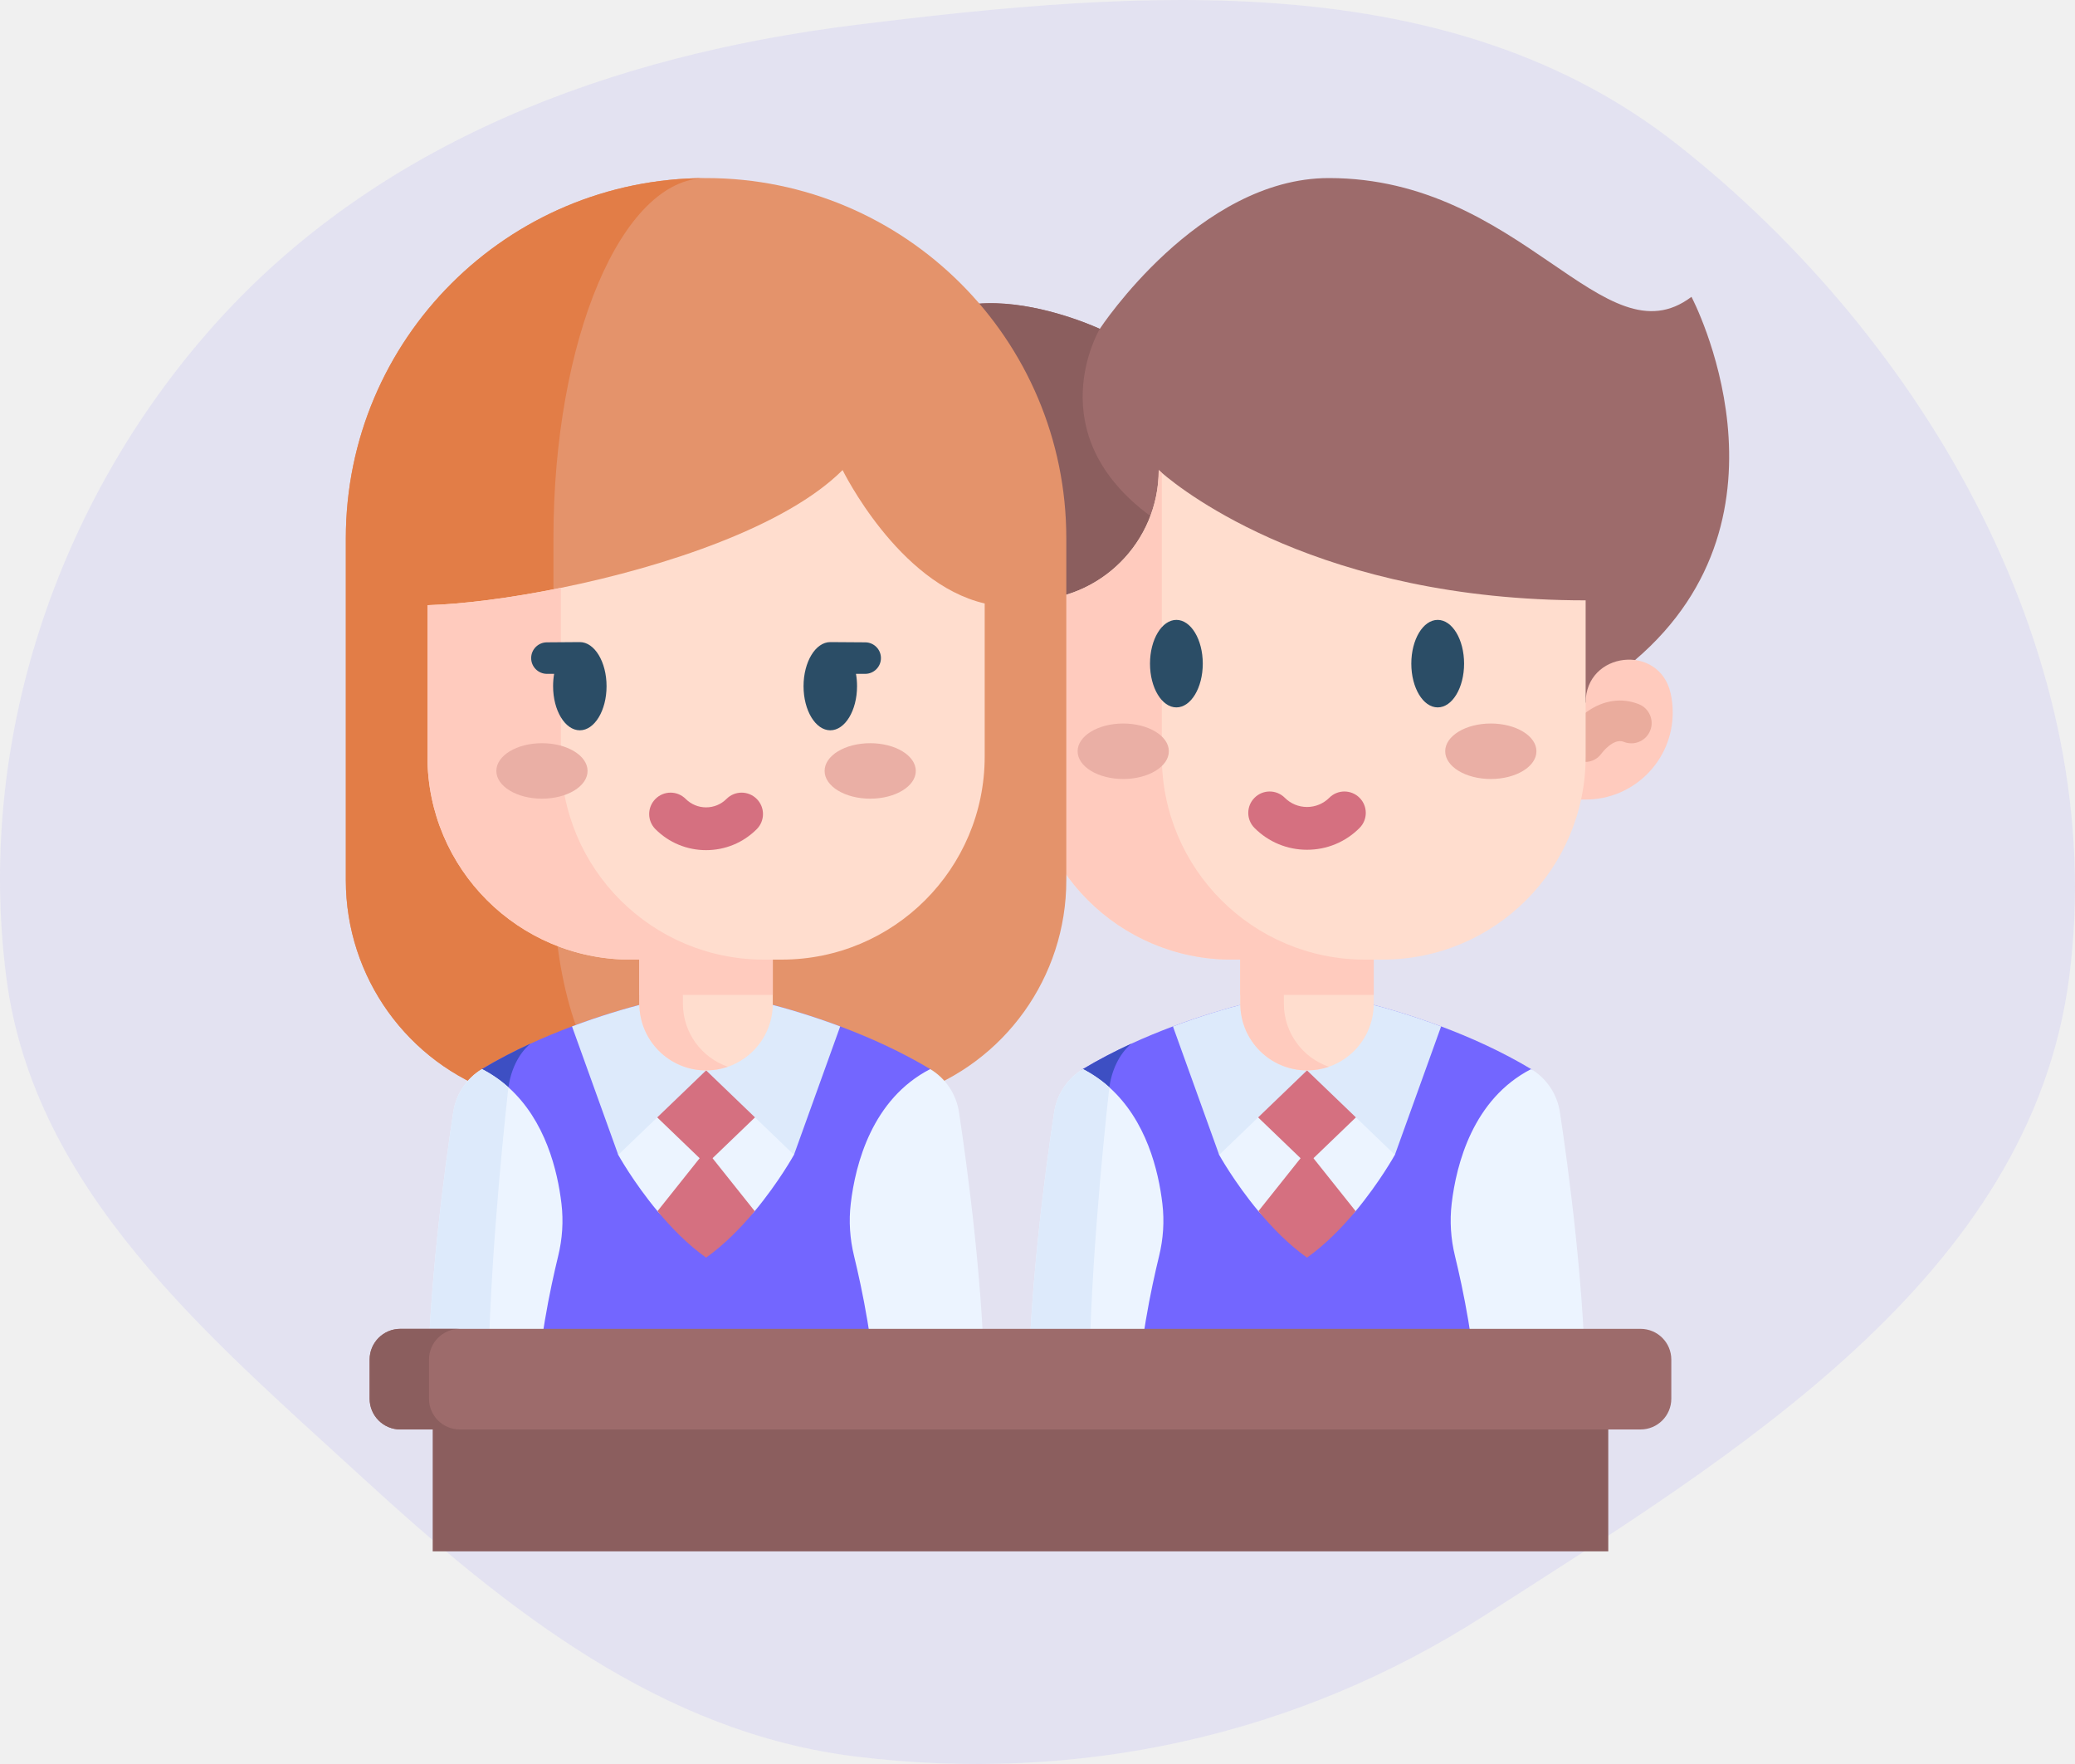
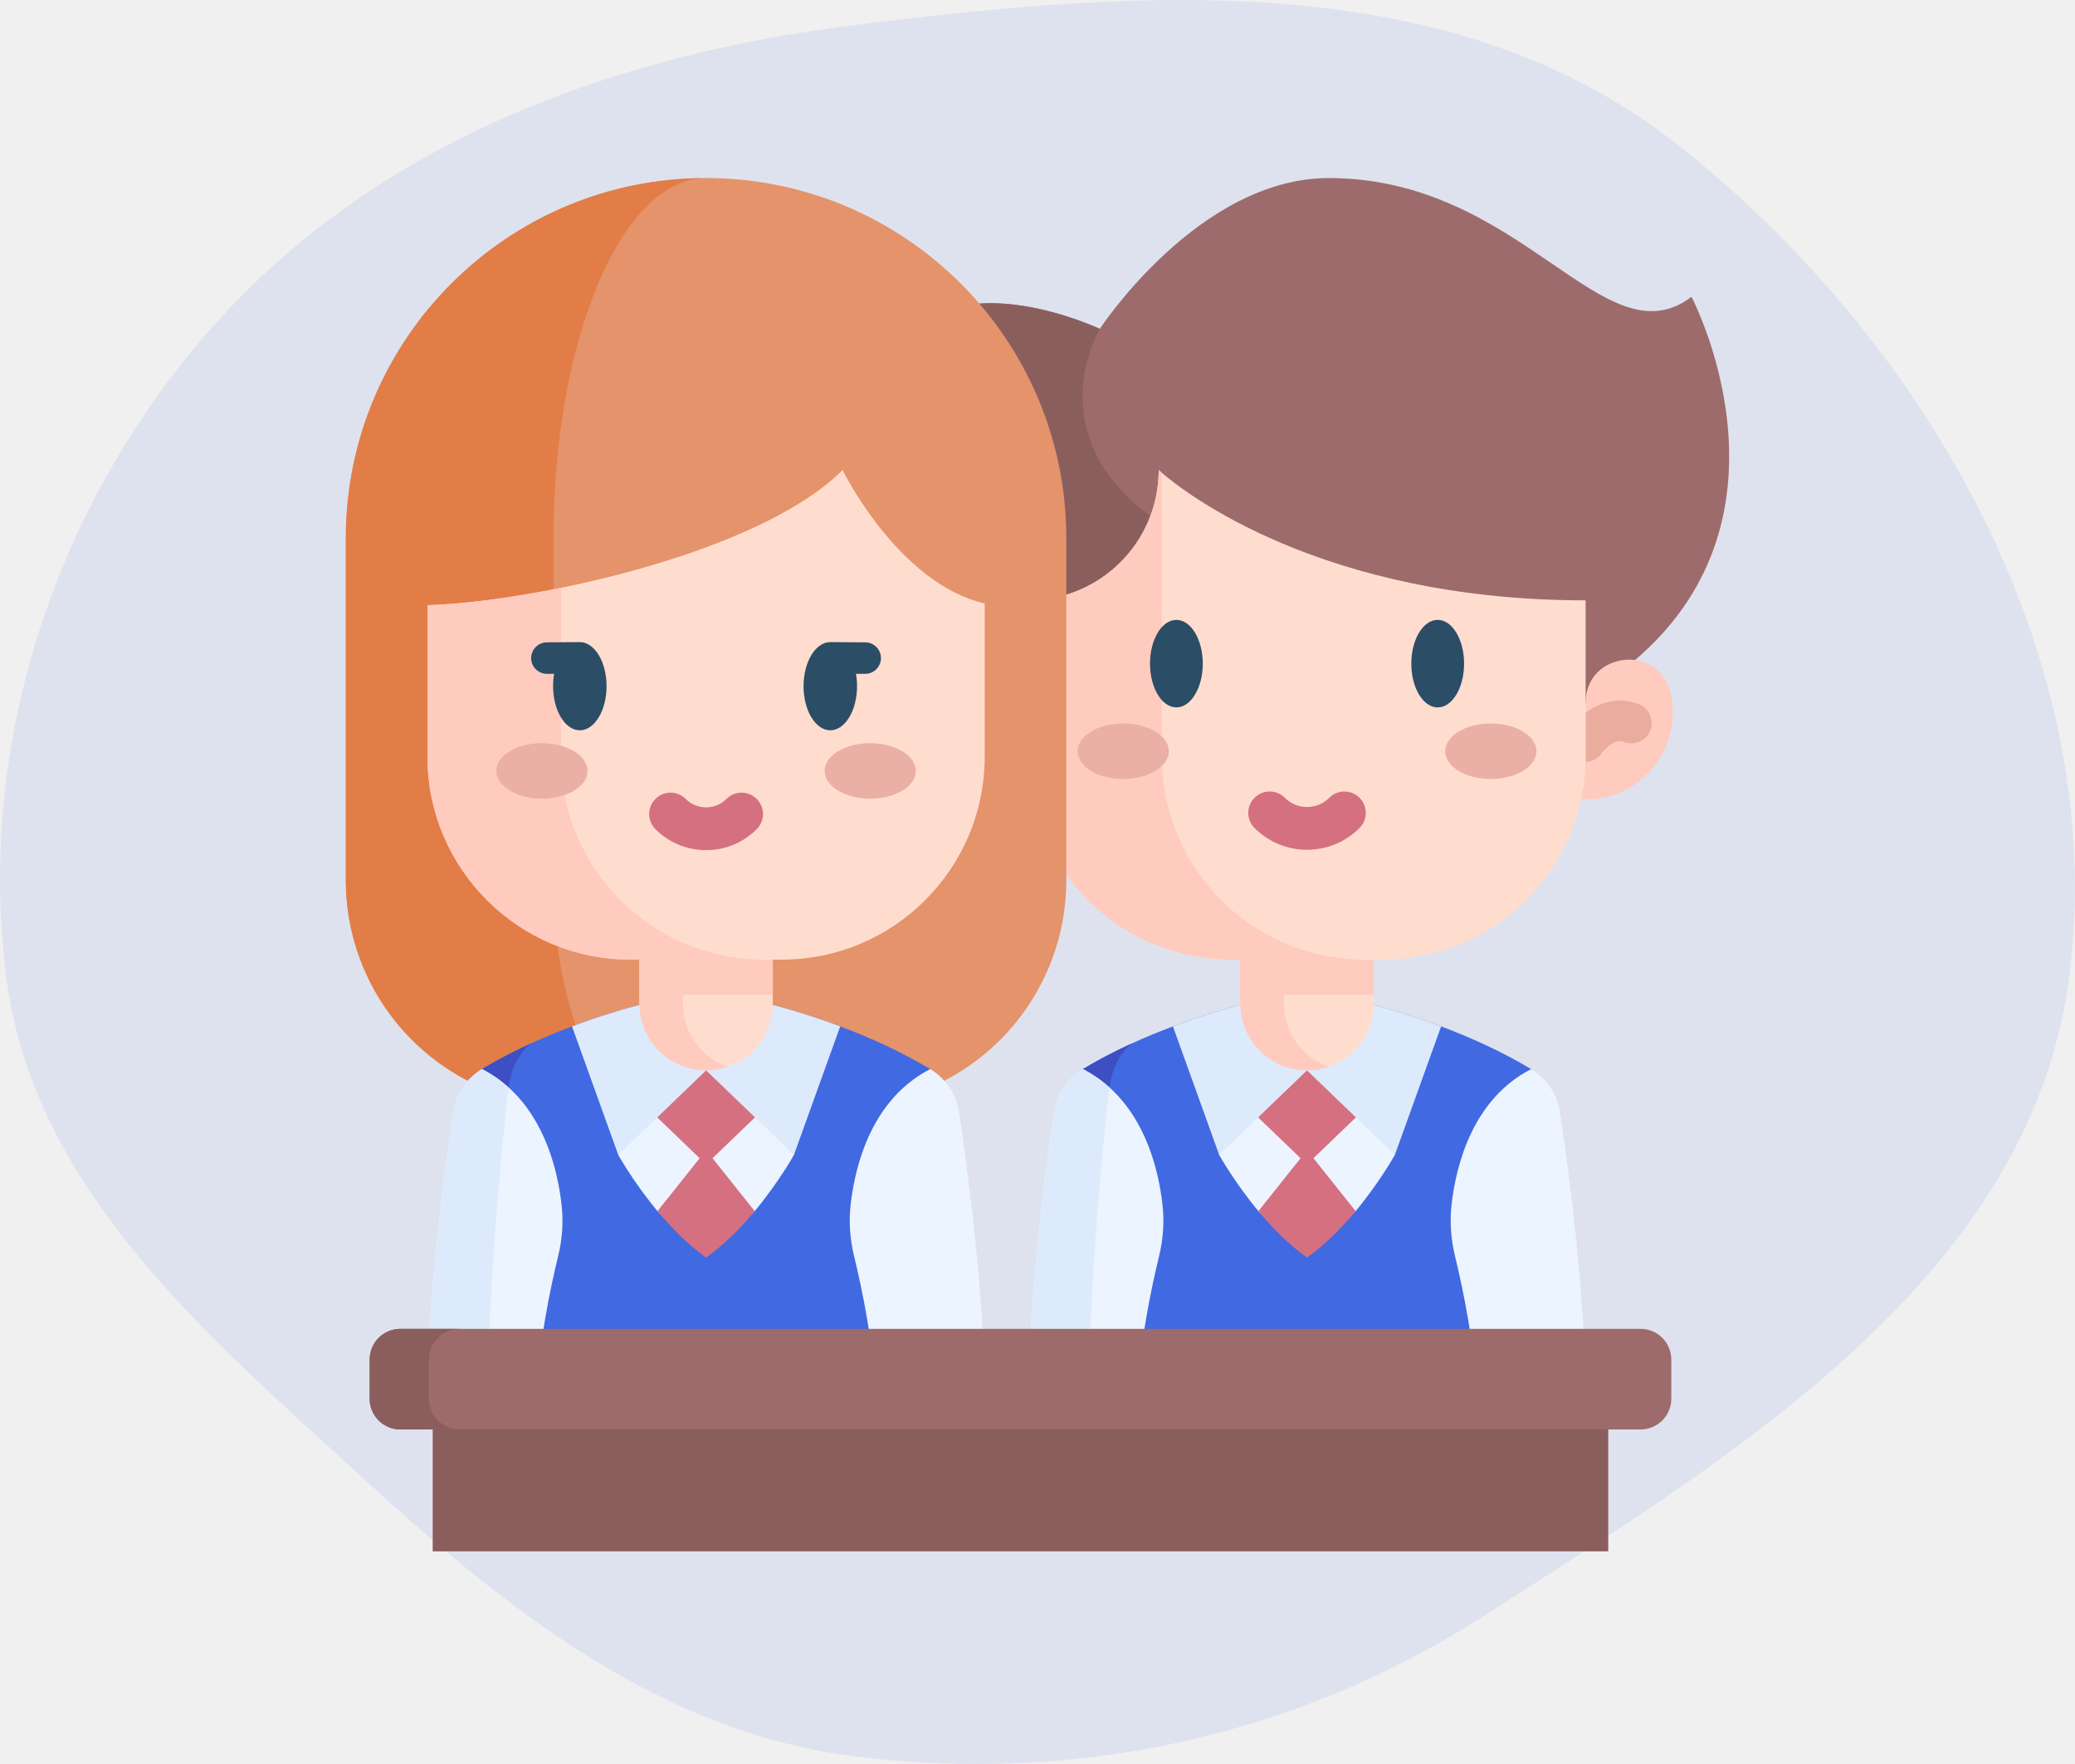
<svg xmlns="http://www.w3.org/2000/svg" width="60" height="51" viewBox="0 0 60 51" fill="none">
-   <path fill-rule="evenodd" clip-rule="evenodd" d="M24.751 0.719C32.999 -0.303 41.916 -0.994 48.489 4.168C55.699 9.831 61.032 19.094 59.83 28.27C58.697 36.926 50.186 42.047 42.916 46.713C37.467 50.21 31.151 51.569 24.751 50.785C19.142 50.097 14.695 46.584 10.5 42.739C5.975 38.592 0.98 34.407 0.184 28.27C-0.699 21.462 1.64 14.502 6.179 9.412C10.935 4.078 17.717 1.591 24.751 0.719Z" fill="#7366FF" fill-opacity="0.1" />
+   <path fill-rule="evenodd" clip-rule="evenodd" d="M24.751 0.719C32.999 -0.303 41.916 -0.994 48.489 4.168C55.699 9.831 61.032 19.094 59.83 28.27C58.697 36.926 50.186 42.047 42.916 46.713C37.467 50.21 31.151 51.569 24.751 50.785C19.142 50.097 14.695 46.584 10.5 42.739C5.975 38.592 0.98 34.407 0.184 28.27C-0.699 21.462 1.64 14.502 6.179 9.412C10.935 4.078 17.717 1.591 24.751 0.719Z" fill="#4169E1" fill-opacity="0.1" />
  <g clip-path="url(#clip0_1506_970)">
-     <path d="M44.906 39.145L42.679 40.481H32.908L31.608 38.611C31.608 35.549 31.359 34.852 31.599 33.267C31.678 32.752 30.864 31.178 31.312 30.909C31.769 30.635 32.239 30.392 32.707 30.177C32.709 30.177 32.711 30.176 32.712 30.175C33.118 29.988 33.522 29.823 33.915 29.675C35.486 29.086 36.881 28.795 37.481 28.686C37.687 28.649 37.898 28.649 38.105 28.686C38.705 28.795 40.1 29.086 41.67 29.675C42.52 29.993 43.421 30.398 44.274 30.909C44.722 31.178 43.778 32.752 43.857 33.267C44.097 34.852 44.906 36.083 44.906 39.145Z" fill="#7366FF" />
+     <path d="M44.906 39.145L42.679 40.481H32.908L31.608 38.611C31.608 35.549 31.359 34.852 31.599 33.267C31.678 32.752 30.864 31.178 31.312 30.909C31.769 30.635 32.239 30.392 32.707 30.177C32.709 30.177 32.711 30.176 32.712 30.175C33.118 29.988 33.522 29.823 33.915 29.675C35.486 29.086 36.881 28.795 37.481 28.686C37.687 28.649 37.898 28.649 38.105 28.686C38.705 28.795 40.1 29.086 41.67 29.675C42.52 29.993 43.421 30.398 44.274 30.909C44.722 31.178 43.778 32.752 43.857 33.267C44.097 34.852 44.906 36.083 44.906 39.145Z" fill="#4169E1" />
    <path d="M32.713 30.175C32.366 30.465 32.13 30.954 32.069 31.506C31.882 33.212 31.486 37.183 31.486 40.481H29.737C29.737 37.419 31.359 34.851 31.599 33.267C31.679 32.752 30.865 31.177 31.312 30.909C31.769 30.635 32.239 30.392 32.708 30.176C32.709 30.177 32.711 30.176 32.713 30.175Z" fill="#3D4FC3" />
    <path d="M35.253 33.389C35.253 33.389 35.687 34.174 36.387 35.016C36.781 35.489 37.26 34.949 37.793 35.328C38.326 34.949 38.804 35.49 39.199 35.016C39.899 34.174 40.333 33.389 40.333 33.389V30.175H35.253V33.389Z" fill="#ECF4FF" />
    <path d="M39.199 35.016C38.805 35.489 38.326 35.981 37.793 36.36C37.26 35.981 36.782 35.489 36.388 35.016L37.793 33.252L39.199 35.016Z" fill="#D57080" />
    <path d="M35.253 31.223L37.793 33.665L40.333 31.223L37.582 29.467" fill="#D57080" />
    <path d="M33.516 36.314C33.297 37.212 32.908 39.017 32.908 40.481H29.737C29.737 37.419 30.242 33.734 30.482 32.15C30.561 31.635 30.865 31.178 31.312 30.909C31.602 31.058 31.856 31.237 32.078 31.437C33.15 32.399 33.499 33.85 33.611 34.799C33.672 35.306 33.637 35.819 33.516 36.314Z" fill="#ECF4FF" />
    <path d="M45.85 40.481H42.68C42.68 39.017 42.29 37.212 42.072 36.314C41.951 35.819 41.916 35.306 41.976 34.799C42.111 33.653 42.594 31.774 44.274 30.909C44.722 31.178 45.026 31.634 45.105 32.15C45.345 33.734 45.85 37.42 45.85 40.481Z" fill="#ECF4FF" />
    <path d="M32.078 31.437C32.075 31.46 32.072 31.483 32.069 31.506C31.882 33.212 31.486 37.183 31.486 40.481H29.737C29.737 37.419 30.242 33.734 30.482 32.15C30.561 31.635 30.865 31.178 31.312 30.909C31.602 31.058 31.856 31.237 32.078 31.437Z" fill="#DDEAFB" />
    <path d="M41.671 29.675L40.334 33.389L37.793 30.947L35.253 33.389L33.916 29.675C35.486 29.085 36.881 28.795 37.481 28.687C37.688 28.649 37.899 28.649 38.105 28.687C38.706 28.795 40.101 29.085 41.671 29.675Z" fill="#DDEAFB" />
    <path d="M47.279 19.083L42.975 23.961L33.355 19.28L27.675 19.361C27.675 19.361 24.822 15.19 25.687 11.113C26.551 7.038 31.801 9.508 31.801 9.508C31.801 9.508 34.657 5.148 38.424 5.148C44.022 5.148 46.378 10.496 48.91 8.582C48.91 8.582 52.231 14.86 47.279 19.083Z" fill="#9D6B6B" />
    <path d="M33.355 19.28L27.675 19.361C27.675 19.361 24.822 15.19 25.687 11.113C26.551 7.038 31.801 9.508 31.801 9.508C31.801 9.508 30.001 12.517 33.264 14.919C34.316 15.694 34.114 17.368 33.355 19.28Z" fill="#8B5E5E" />
    <path d="M39.722 25.798V29.018C39.722 30.083 38.859 30.947 37.794 30.947C36.729 30.947 35.865 30.083 35.865 29.018V25.798H39.722Z" fill="#FFDDCE" />
    <path d="M38.424 30.841C38.227 30.909 38.015 30.946 37.794 30.946C36.729 30.946 35.865 30.083 35.865 29.018V25.797H37.124V29.018C37.124 29.863 37.668 30.581 38.424 30.841Z" fill="#FFCBBE" />
    <path d="M29.737 23.116C28.347 23.116 27.22 21.989 27.22 20.598C27.22 20.407 27.241 20.22 27.282 20.041C27.608 18.595 29.737 18.832 29.737 20.315H45.85C45.85 18.832 47.98 18.595 48.306 20.041C48.347 20.22 48.368 20.407 48.368 20.598C48.368 21.989 47.241 23.116 45.85 23.116" fill="#FFCBBE" />
    <path d="M45.835 22.029C45.719 22.029 45.602 21.994 45.499 21.923C45.233 21.738 45.17 21.37 45.355 21.105C45.376 21.075 45.568 20.806 45.881 20.582C46.36 20.24 46.897 20.162 47.392 20.361C47.692 20.483 47.837 20.824 47.716 21.124C47.595 21.424 47.253 21.569 46.953 21.448C46.651 21.326 46.316 21.775 46.313 21.779C46.2 21.942 46.019 22.029 45.835 22.029Z" fill="#EAAC9D" />
    <path d="M35.865 25.798H39.722V28.765H35.865V25.798Z" fill="#FFCBBE" />
    <path d="M45.85 17.357V21.871C45.85 25.115 43.222 27.744 39.978 27.744H35.609C32.366 27.744 29.737 25.115 29.737 21.871V17.357C31.818 17.357 33.505 15.671 33.505 13.59C33.505 13.59 33.535 13.618 33.595 13.67C34.226 14.214 38.203 17.357 45.85 17.357Z" fill="#FFDDCE" />
    <path d="M39.467 27.744H35.609C32.366 27.744 29.737 25.115 29.737 21.871V17.357C31.818 17.357 33.505 15.671 33.505 13.59C33.505 13.59 33.535 13.618 33.595 13.67V21.871C33.595 25.115 36.224 27.744 39.467 27.744Z" fill="#FFCBBE" />
    <path d="M43.108 22.522C43.836 22.522 44.427 22.163 44.427 21.72C44.427 21.277 43.836 20.918 43.108 20.918C42.38 20.918 41.789 21.277 41.789 21.72C41.789 22.163 42.38 22.522 43.108 22.522Z" fill="#EAAFA5" />
    <path d="M32.479 22.522C33.207 22.522 33.798 22.163 33.798 21.72C33.798 21.277 33.207 20.918 32.479 20.918C31.751 20.918 31.16 21.277 31.16 21.72C31.16 22.163 31.751 22.522 32.479 22.522Z" fill="#EAAFA5" />
    <path d="M37.794 24.568C37.22 24.568 36.681 24.345 36.276 23.939C36.034 23.698 36.034 23.306 36.276 23.065C36.517 22.823 36.909 22.823 37.151 23.065C37.322 23.237 37.551 23.331 37.794 23.331C38.036 23.331 38.265 23.236 38.437 23.065C38.678 22.823 39.07 22.823 39.312 23.065C39.553 23.306 39.553 23.698 39.311 23.939C38.906 24.345 38.367 24.568 37.794 24.568Z" fill="#D57080" />
    <path d="M20.416 5.148C26.169 5.148 30.833 9.812 30.833 15.564V25.451C30.833 28.245 29.053 30.729 26.408 31.628L20.416 33.665L14.425 31.628C11.779 30.729 10 28.245 10 25.451V15.564C10 9.812 14.664 5.148 20.416 5.148Z" fill="#E4936B" />
    <path d="M17.878 31.628L20.416 33.665L14.425 31.628C11.78 30.73 10 28.245 10 25.451V15.564C10 9.812 14.664 5.148 20.416 5.148C17.979 5.148 16.003 9.812 16.003 15.564V25.451C16.004 28.245 16.758 30.73 17.878 31.628Z" fill="#E27D47" />
-     <path d="M27.53 39.145L25.303 40.481H15.532L14.232 38.611C14.232 35.549 13.983 34.852 14.223 33.267C14.302 32.752 13.488 31.178 13.936 30.909C14.393 30.635 14.863 30.392 15.331 30.177C15.333 30.177 15.335 30.176 15.336 30.175C15.742 29.988 16.146 29.823 16.539 29.675C18.11 29.086 19.505 28.795 20.105 28.686C20.311 28.649 20.523 28.649 20.73 28.686C21.329 28.795 22.724 29.086 24.294 29.675C25.144 29.993 26.045 30.398 26.898 30.909C27.346 31.178 26.402 32.752 26.481 33.267C26.721 34.852 27.53 36.083 27.53 39.145Z" fill="#7366FF" />
+     <path d="M27.53 39.145L25.303 40.481H15.532L14.232 38.611C14.232 35.549 13.983 34.852 14.223 33.267C14.302 32.752 13.488 31.178 13.936 30.909C14.393 30.635 14.863 30.392 15.331 30.177C15.333 30.177 15.335 30.176 15.336 30.175C15.742 29.988 16.146 29.823 16.539 29.675C18.11 29.086 19.505 28.795 20.105 28.686C20.311 28.649 20.523 28.649 20.73 28.686C21.329 28.795 22.724 29.086 24.294 29.675C25.144 29.993 26.045 30.398 26.898 30.909C27.346 31.178 26.402 32.752 26.481 33.267C26.721 34.852 27.53 36.083 27.53 39.145Z" fill="#4169E1" />
    <path d="M15.337 30.175C14.99 30.465 14.755 30.954 14.693 31.506C14.506 33.212 14.11 37.183 14.11 40.481H12.361C12.361 37.419 13.983 34.852 14.223 33.267C14.303 32.752 13.489 31.178 13.936 30.909C14.393 30.635 14.863 30.392 15.332 30.177C15.333 30.177 15.335 30.176 15.337 30.175Z" fill="#3D4FC3" />
    <path d="M17.877 33.389C17.877 33.389 18.311 34.174 19.011 35.016C19.405 35.489 19.884 34.949 20.417 35.328C20.95 34.949 21.428 35.49 21.823 35.016C22.523 34.174 22.957 33.389 22.957 33.389V30.175H17.877V33.389Z" fill="#ECF4FF" />
    <path d="M21.823 35.016C21.429 35.489 20.95 35.981 20.417 36.36C19.884 35.981 19.405 35.489 19.012 35.016L20.417 33.252L21.823 35.016Z" fill="#D57080" />
    <path d="M17.877 31.223L20.417 33.665L22.957 31.223L20.206 29.467" fill="#D57080" />
    <path d="M16.14 36.314C15.921 37.212 15.532 39.017 15.532 40.481H12.361C12.361 37.419 12.866 33.734 13.106 32.15C13.185 31.635 13.489 31.178 13.936 30.909C14.226 31.058 14.48 31.237 14.703 31.437C15.774 32.399 16.123 33.85 16.235 34.799C16.296 35.306 16.261 35.819 16.14 36.314Z" fill="#ECF4FF" />
    <path d="M28.474 40.481H25.304C25.304 39.017 24.914 37.212 24.696 36.314C24.575 35.819 24.54 35.306 24.6 34.799C24.735 33.653 25.218 31.774 26.898 30.909C27.346 31.178 27.65 31.634 27.729 32.15C27.969 33.734 28.474 37.42 28.474 40.481Z" fill="#ECF4FF" />
    <path d="M14.702 31.437C14.699 31.46 14.696 31.483 14.693 31.506C14.506 33.212 14.11 37.183 14.11 40.481H12.361C12.361 37.419 12.866 33.734 13.106 32.15C13.185 31.635 13.489 31.178 13.936 30.909C14.226 31.058 14.48 31.237 14.702 31.437Z" fill="#DDEAFB" />
    <path d="M24.295 29.675L22.958 33.389L20.418 30.947L17.877 33.389L16.54 29.675C18.11 29.085 19.505 28.795 20.105 28.687C20.312 28.649 20.523 28.649 20.73 28.687C21.33 28.795 22.725 29.085 24.295 29.675Z" fill="#DDEAFB" />
    <path d="M22.346 25.798V29.018C22.346 30.083 21.482 30.947 20.417 30.947C19.352 30.947 18.488 30.083 18.488 29.018V25.798H22.346Z" fill="#FFDDCE" />
    <path d="M21.047 30.841C20.849 30.909 20.638 30.947 20.417 30.947C19.352 30.947 18.488 30.083 18.488 29.018V25.798H19.747V29.018C19.748 29.863 20.291 30.581 21.047 30.841Z" fill="#FFCBBE" />
    <path d="M18.488 25.798H22.346V28.765H18.488V25.798Z" fill="#FFCBBE" />
    <path d="M28.473 17.447V21.872C28.473 25.115 25.845 27.744 22.601 27.744H18.232C14.99 27.744 12.36 25.115 12.36 21.872V17.497C13.36 17.468 14.736 17.298 16.218 16.996C19.255 16.379 22.742 15.212 24.364 13.59C24.364 13.59 25.968 16.869 28.473 17.447Z" fill="#FFDDCE" />
    <path d="M22.09 27.744H18.232C14.99 27.744 12.36 25.115 12.36 21.872V17.497C13.36 17.468 14.736 17.297 16.218 16.996V21.872C16.218 25.115 18.847 27.744 22.09 27.744Z" fill="#FFCBBE" />
    <path d="M25.163 23.091C25.891 23.091 26.481 22.732 26.481 22.289C26.481 21.846 25.891 21.487 25.163 21.487C24.434 21.487 23.844 21.846 23.844 22.289C23.844 22.732 24.434 23.091 25.163 23.091Z" fill="#EAAFA5" />
    <path d="M15.671 23.091C16.4 23.091 16.99 22.732 16.99 22.289C16.99 21.846 16.4 21.487 15.671 21.487C14.943 21.487 14.352 21.846 14.352 22.289C14.352 22.732 14.943 23.091 15.671 23.091Z" fill="#EAAFA5" />
    <path d="M34.016 17.922C33.595 17.922 33.253 18.489 33.253 19.187C33.253 19.884 33.595 20.452 34.016 20.452C34.437 20.452 34.779 19.884 34.779 19.187C34.779 18.489 34.437 17.922 34.016 17.922Z" fill="#2B4D66" />
    <path d="M41.572 20.452C41.993 20.452 42.335 19.886 42.335 19.187C42.335 18.488 41.993 17.922 41.572 17.922C41.15 17.922 40.809 18.488 40.809 19.187C40.809 19.886 41.15 20.452 41.572 20.452Z" fill="#2B4D66" />
    <path d="M16.766 18.564C16.739 18.564 15.853 18.57 15.815 18.571C15.564 18.571 15.359 18.775 15.359 19.026C15.359 19.278 15.564 19.482 15.815 19.482H16.023C16.003 19.598 15.993 19.718 15.993 19.839C15.993 20.542 16.34 21.114 16.766 21.114C17.192 21.114 17.539 20.542 17.539 19.839C17.539 19.136 17.192 18.564 16.766 18.564Z" fill="#2B4D66" />
    <path d="M25.017 18.571C24.976 18.57 24.035 18.564 24.009 18.564C23.582 18.564 23.235 19.136 23.235 19.839C23.235 20.542 23.582 21.114 24.009 21.114C24.435 21.114 24.782 20.542 24.782 19.839C24.782 19.718 24.772 19.598 24.751 19.482H25.017C25.269 19.482 25.473 19.278 25.473 19.026C25.473 18.775 25.269 18.571 25.017 18.571Z" fill="#2B4D66" />
    <path d="M20.417 24.579C19.864 24.579 19.344 24.364 18.953 23.973C18.711 23.731 18.711 23.34 18.953 23.098C19.194 22.856 19.586 22.856 19.827 23.098C19.985 23.255 20.194 23.342 20.417 23.342C20.64 23.342 20.849 23.256 21.007 23.098C21.248 22.856 21.64 22.856 21.881 23.098C22.123 23.34 22.123 23.731 21.881 23.973C21.49 24.364 20.97 24.579 20.417 24.579Z" fill="#D57080" />
    <path d="M12.512 40.448H46.504V44.852H12.512V40.448Z" fill="#8B5E5E" />
    <path d="M47.438 41.328H11.577C11.085 41.328 10.688 40.93 10.688 40.439V39.308C10.688 38.817 11.085 38.419 11.577 38.419H47.438C47.929 38.419 48.327 38.817 48.327 39.308V40.439C48.327 40.93 47.929 41.328 47.438 41.328Z" fill="#9D6B6B" />
    <path d="M13.294 41.328H11.576C11.086 41.328 10.688 40.93 10.688 40.438V39.308C10.688 38.817 11.086 38.419 11.576 38.419H13.294C12.804 38.419 12.405 38.817 12.405 39.308V40.438C12.405 40.93 12.803 41.328 13.294 41.328Z" fill="#8B5E5E" />
  </g>
  <defs>
    <clipPath id="clip0_1506_970">
      <rect width="40" height="40" fill="white" transform="translate(10 5)" />
    </clipPath>
  </defs>
</svg>
